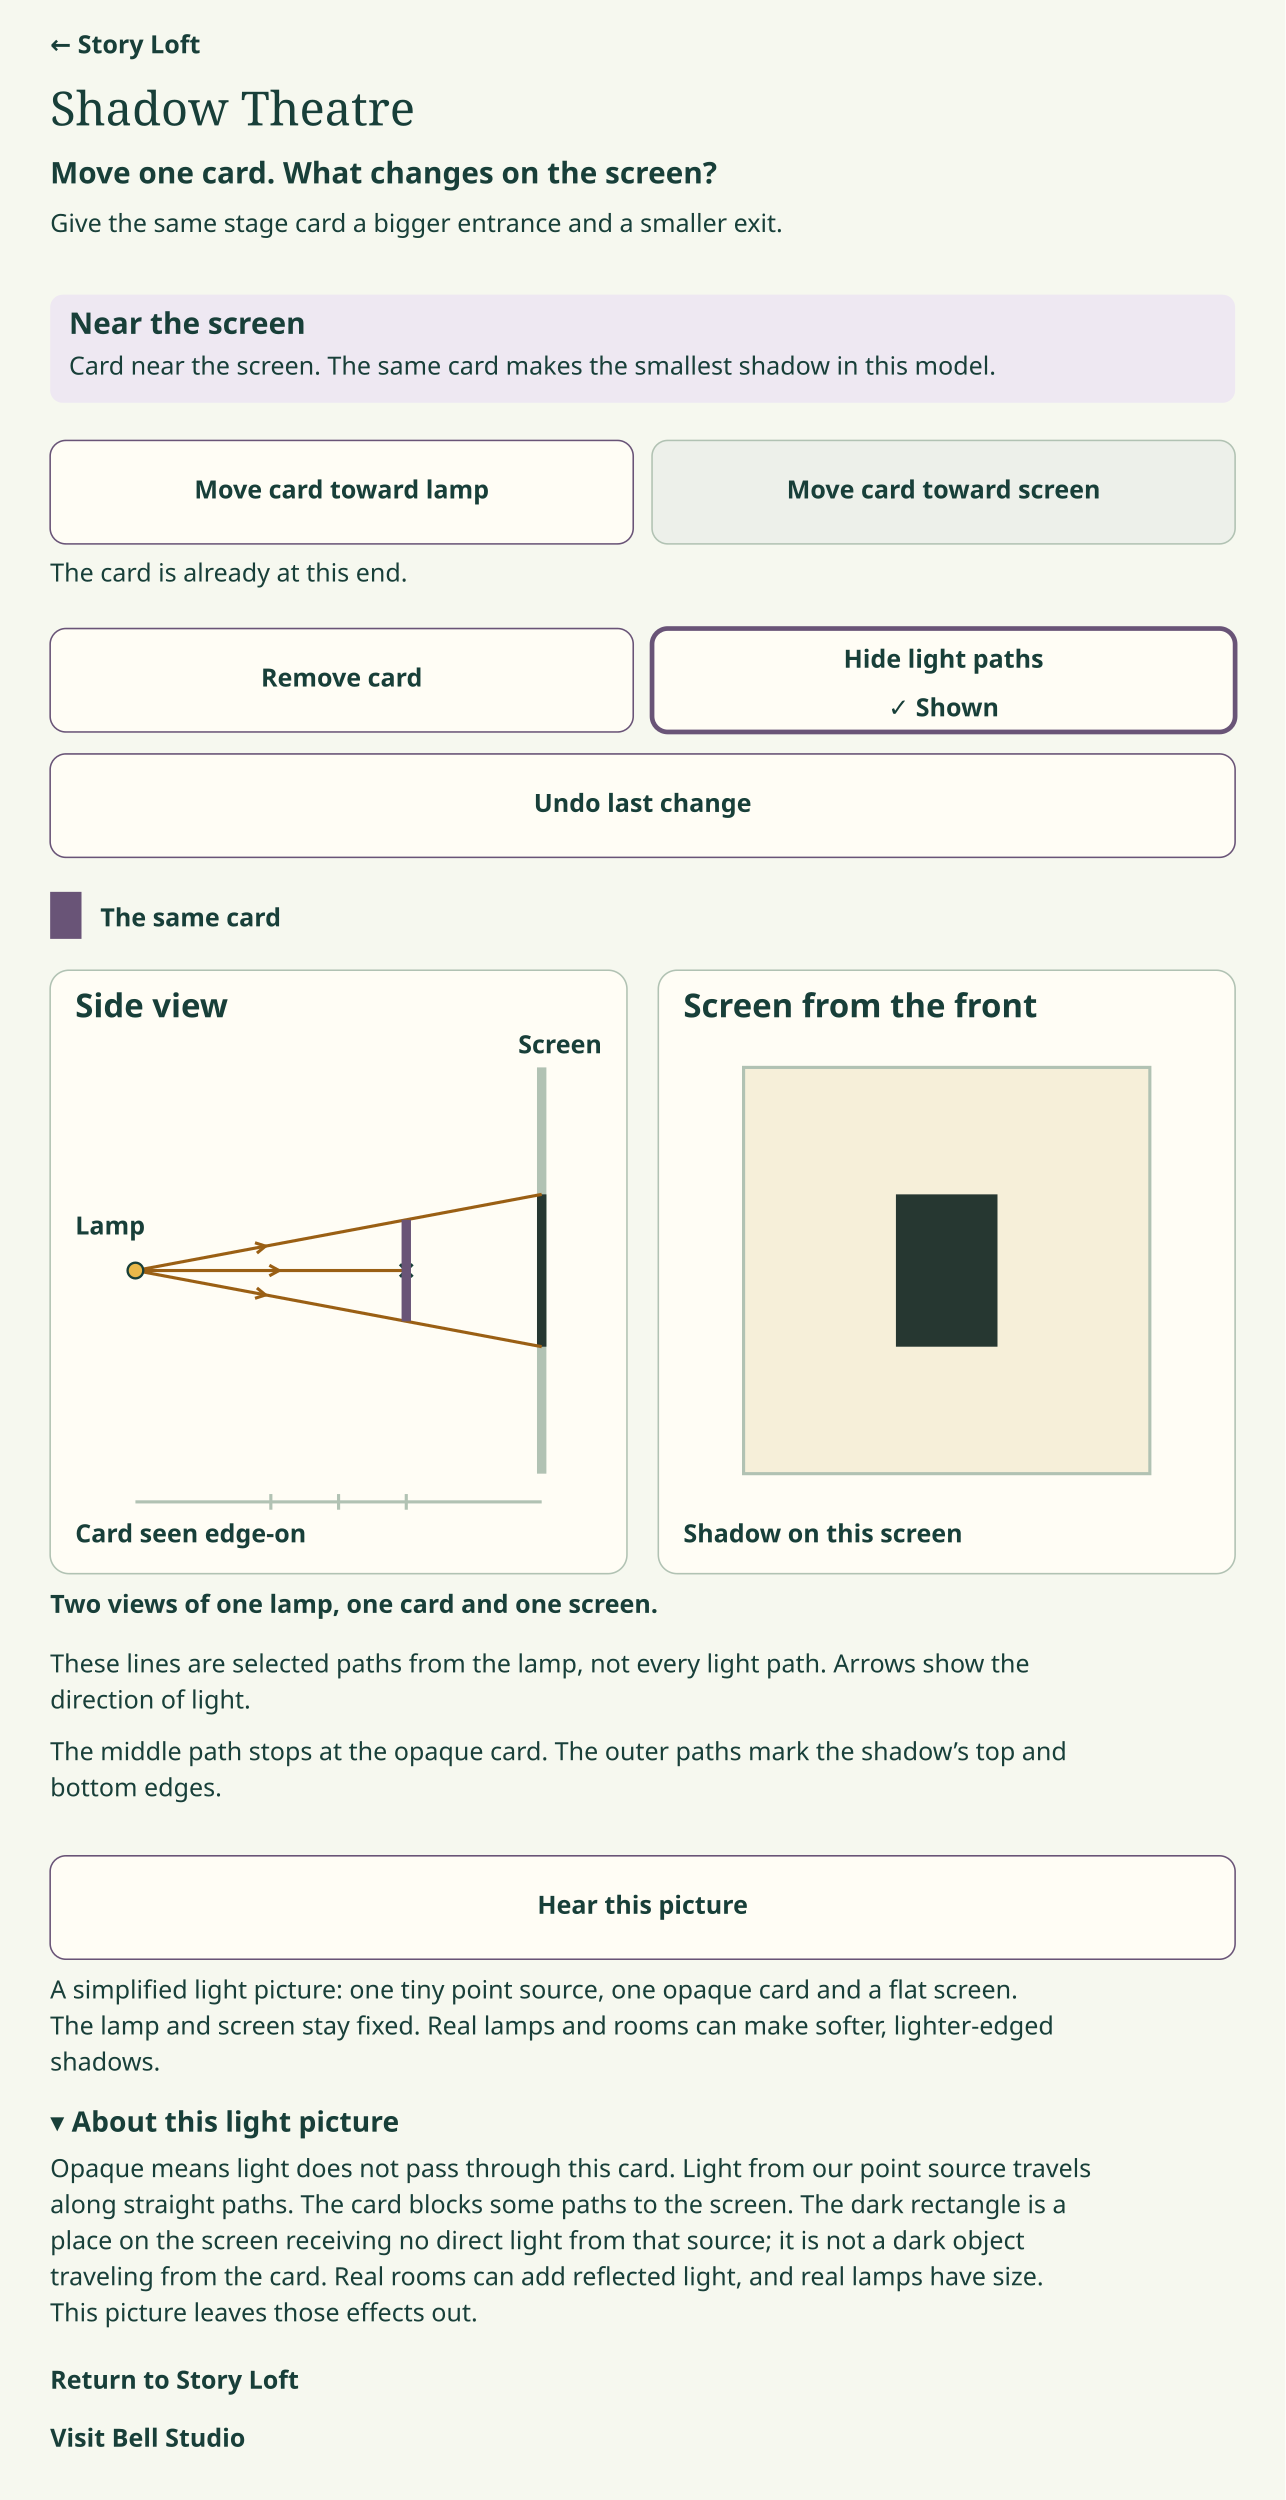
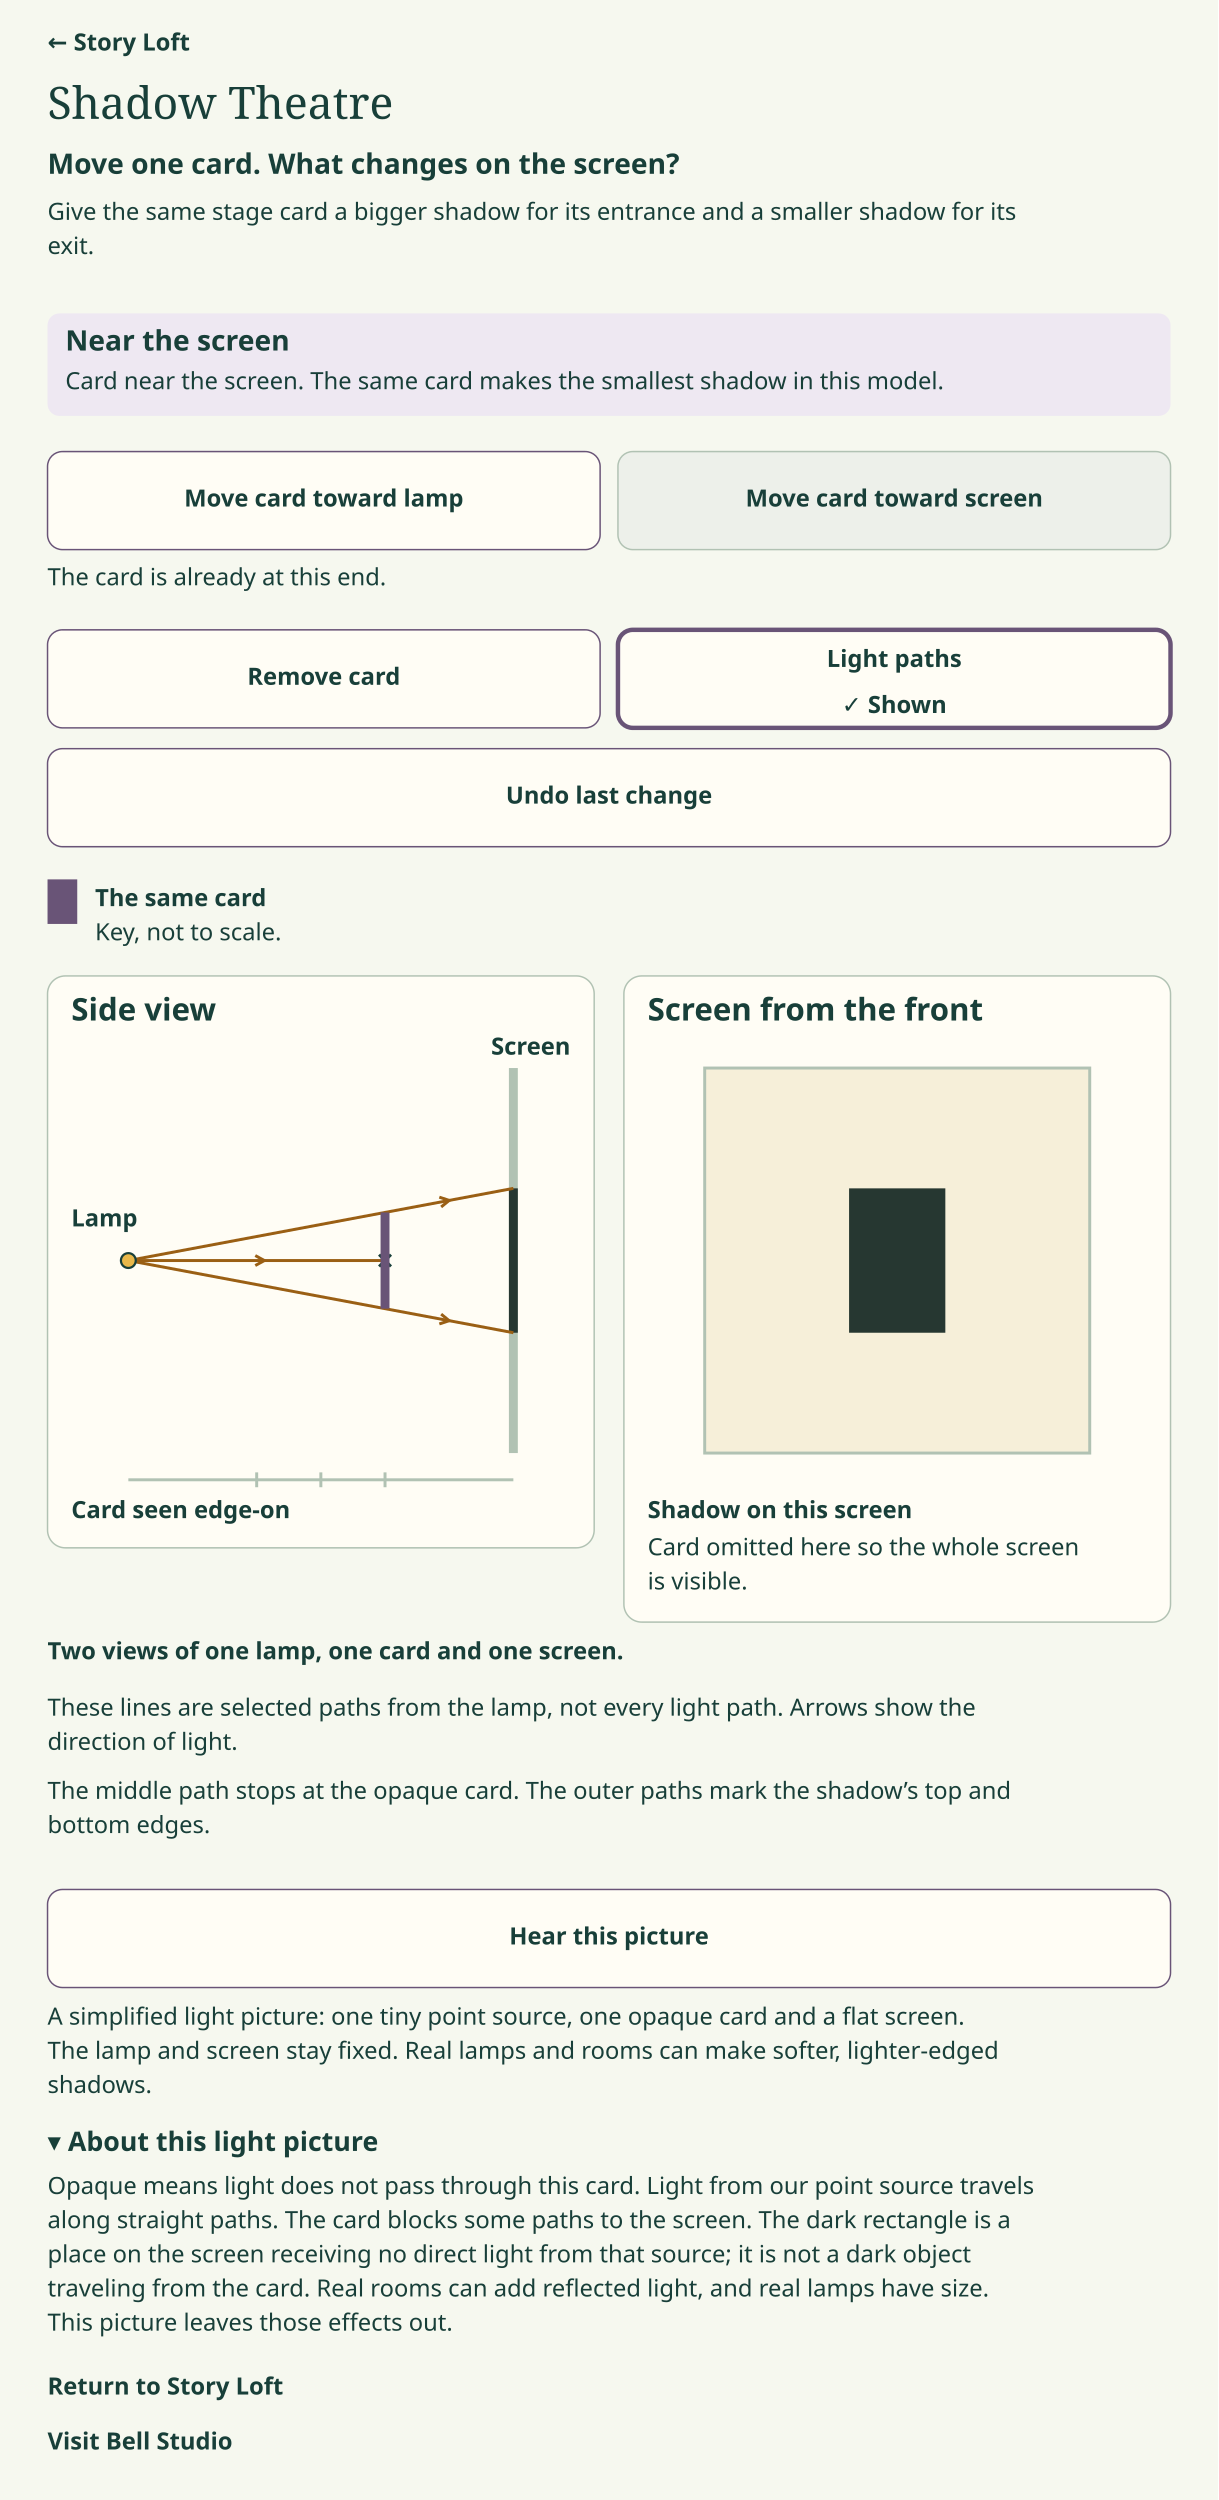
- <svg xmlns="http://www.w3.org/2000/svg" width="820" height="1595" viewBox="0 0 820 1595" role="img" aria-labelledby="title desc">
-   <rect width="820" height="1595" fill="#f6f8ef" />
+ <svg xmlns="http://www.w3.org/2000/svg" width="820" height="1683" viewBox="0 0 820 1683" role="img" aria-labelledby="title desc">
+   <rect width="820" height="1683" fill="#f6f8ef" />
  <g font-family="Trebuchet MS, Verdana, sans-serif" fill="#183f39">
    <text x="32" y="34" font-size="16" font-weight="700" text-anchor="start" fill="#183f39">← Story Loft</text>
    <text x="32" y="80" font-size="30" font-weight="400" text-anchor="start" fill="#183f39" font-family="Georgia, serif">Shadow Theatre</text>
    <text x="32" y="117" font-size="19" font-weight="700" text-anchor="start" fill="#183f39">Move one card. What changes on the screen?</text>
-     <text x="32" y="148" font-size="16" font-weight="400" text-anchor="start" fill="#183f39">Give the same stage card a bigger entrance and a smaller exit.</text>
-     <rect x="32" y="188" width="756" height="69" rx="8" fill="#eee8f2" />
-     <text x="44" y="213" font-size="19" font-weight="700" text-anchor="start" fill="#183f39">Near the screen</text>
-     <text x="44" y="239" font-size="16" font-weight="400" text-anchor="start" fill="#183f39">Card near the screen. The same card makes the smallest shadow in this model.</text>
-     <rect x="32" y="281" width="372.0" height="66" rx="10" fill="#fffdf5" stroke="#695477" stroke-width="1" />
-     <text x="218.0" y="318" font-size="16" font-weight="700" text-anchor="middle" fill="#183f39">Move card toward lamp</text>
-     <rect x="416.0" y="281" width="372.0" height="66" rx="10" fill="#edf0ea" stroke="#b1c2b3" stroke-width="1" />
-     <text x="602.0" y="318" font-size="16" font-weight="700" text-anchor="middle" fill="#183f39">Move card toward screen</text>
-     <text x="32" y="371" font-size="16" font-weight="400" text-anchor="start" fill="#183f39">The card is already at this end.</text>
-     <rect x="32" y="401" width="372.0" height="66" rx="10" fill="#fffdf5" stroke="#695477" stroke-width="1" />
-     <text x="218.0" y="438" font-size="16" font-weight="700" text-anchor="middle" fill="#183f39">Remove card</text>
-     <rect x="416.0" y="401" width="372.0" height="66" rx="10" fill="#fffdf5" stroke="#695477" stroke-width="3" />
-     <text x="602.0" y="426" font-size="16" font-weight="700" text-anchor="middle" fill="#183f39">Hide light paths</text>
-     <text x="602.0" y="457" font-size="16" font-weight="700" text-anchor="middle" fill="#183f39">✓ Shown</text>
-     <rect x="32" y="481" width="756" height="66" rx="10" fill="#fffdf5" stroke="#695477" stroke-width="1" />
-     <text x="410.0" y="518" font-size="16" font-weight="700" text-anchor="middle" fill="#183f39">Undo last change</text>
-     <rect x="32" y="569" width="20" height="30" rx="0" fill="#695477" />
-     <text x="64" y="591" font-size="16" font-weight="700" text-anchor="start" fill="#183f39">The same card</text>
-     <rect x="32" y="619" width="368.0" height="385" rx="12" fill="#fffdf5" stroke="#b1c2b3" stroke-width="1" />
-     <text x="48" y="649" font-size="21" font-weight="700" text-anchor="start" fill="#183f39">Side view</text>
-     <path d="M345.6 681L345.6 940.2" stroke="#b1c2b3" stroke-width="6" fill="none" />
-     <path d="M345.6 762.0L345.6 859.2" stroke="#263731" stroke-width="6" fill="none" />
-     <path d="M86.4 958.2L345.6 958.2" stroke="#b1c2b3" stroke-width="2" fill="none" />
-     <path d="M172.8 953.2L172.8 963.2" stroke="#b1c2b3" stroke-width="2" fill="none" />
-     <path d="M216.0 953.2L216.0 963.2" stroke="#b1c2b3" stroke-width="2" fill="none" />
-     <path d="M259.2 953.2L259.2 963.2" stroke="#b1c2b3" stroke-width="2" fill="none" />
-     <path d="M86.4 810.6L345.6 762.0" stroke="#9a5f14" stroke-width="2" fill="none" />
-     <path d="M163.925 799.479L169.344 795.048L162.688 792.882" stroke="#9a5f14" stroke-width="2" fill="none" />
-     <path d="M86.4 810.6L345.6 859.2" stroke="#9a5f14" stroke-width="2" fill="none" />
-     <path d="M162.688 828.318L169.344 826.152L163.925 821.721" stroke="#9a5f14" stroke-width="2" fill="none" />
-     <path d="M86.4 810.6L259.2 810.6" stroke="#9a5f14" stroke-width="2" fill="none" />
-     <path d="M171.841 813.956L177.984 810.6L171.841 807.244" stroke="#9a5f14" stroke-width="2" fill="none" />
-     <path d="M255.2 806.6L263.2 814.6" stroke="#183f39" stroke-width="2" fill="none" />
-     <path d="M255.2 814.6L263.2 806.6" stroke="#183f39" stroke-width="2" fill="none" />
-     <path d="M259.2 778.2L259.2 843.0" stroke="#695477" stroke-width="6" fill="none" />
-     <circle cx="86.4" cy="810.6" r="5" fill="#e9b84a" stroke="#183f39" stroke-width="1.5" />
-     <text x="48" y="787.6" font-size="16" font-weight="700" text-anchor="start" fill="#183f39">Lamp</text>
-     <text x="384.0" y="672" font-size="16" font-weight="700" text-anchor="end" fill="#183f39">Screen</text>
-     <text x="48" y="984" font-size="16" font-weight="700" text-anchor="start" fill="#183f39">Card seen edge-on</text>
-     <rect x="420.0" y="619" width="368.0" height="385" rx="12" fill="#fffdf5" stroke="#b1c2b3" stroke-width="1" />
-     <text x="436.0" y="649" font-size="21" font-weight="700" text-anchor="start" fill="#183f39">Screen from the front</text>
-     <rect x="474.4" y="681" width="259.2" height="259.2" rx="0" fill="#f6efd9" stroke="#b1c2b3" stroke-width="2" />
-     <rect x="571.6" y="762.0" width="64.8" height="97.2" rx="0" fill="#263731" />
-     <text x="436.0" y="984" font-size="16" font-weight="700" text-anchor="start" fill="#183f39">Shadow on this screen</text>
-     <text x="32" y="1029" font-size="16" font-weight="700" text-anchor="start" fill="#183f39">Two views of one lamp, one card and one screen.</text>
-     <text x="32" y="1067" font-size="16" font-weight="400" text-anchor="start" fill="#183f39">These lines are selected paths from the lamp, not every light path. Arrows show the</text>
-     <text x="32" y="1090" font-size="16" font-weight="400" text-anchor="start" fill="#183f39">direction of light.</text>
-     <text x="32" y="1123" font-size="16" font-weight="400" text-anchor="start" fill="#183f39">The middle path stops at the opaque card. The outer paths mark the shadow’s top and</text>
-     <text x="32" y="1146" font-size="16" font-weight="400" text-anchor="start" fill="#183f39">bottom edges.</text>
-     <rect x="32" y="1184" width="756" height="66" rx="10" fill="#fffdf5" stroke="#695477" stroke-width="1" />
-     <text x="410.0" y="1221" font-size="16" font-weight="700" text-anchor="middle" fill="#183f39">Hear this picture</text>
-     <text x="32" y="1275" font-size="16" font-weight="400" text-anchor="start" fill="#183f39">A simplified light picture: one tiny point source, one opaque card and a flat screen.</text>
-     <text x="32" y="1298" font-size="16" font-weight="400" text-anchor="start" fill="#183f39">The lamp and screen stay fixed. Real lamps and rooms can make softer, lighter-edged</text>
-     <text x="32" y="1321" font-size="16" font-weight="400" text-anchor="start" fill="#183f39">shadows.</text>
-     <text x="32" y="1360" font-size="18" font-weight="700" text-anchor="start" fill="#183f39">▾ About this light picture</text>
-     <text x="32" y="1389" font-size="16" font-weight="400" text-anchor="start" fill="#183f39">Opaque means light does not pass through this card. Light from our point source travels</text>
-     <text x="32" y="1412" font-size="16" font-weight="400" text-anchor="start" fill="#183f39">along straight paths. The card blocks some paths to the screen. The dark rectangle is a</text>
-     <text x="32" y="1435" font-size="16" font-weight="400" text-anchor="start" fill="#183f39">place on the screen receiving no direct light from that source; it is not a dark object</text>
-     <text x="32" y="1458" font-size="16" font-weight="400" text-anchor="start" fill="#183f39">traveling from the card. Real rooms can add reflected light, and real lamps have size.</text>
-     <text x="32" y="1481" font-size="16" font-weight="400" text-anchor="start" fill="#183f39">This picture leaves those effects out.</text>
-     <text x="32" y="1524" font-size="16" font-weight="700" text-anchor="start" fill="#183f39">Return to Story Loft</text>
-     <text x="32" y="1561" font-size="16" font-weight="700" text-anchor="start" fill="#183f39">Visit Bell Studio</text>
+     <text x="32" y="148" font-size="16" font-weight="400" text-anchor="start" fill="#183f39">Give the same stage card a bigger shadow for its entrance and a smaller shadow for its</text>
+     <text x="32" y="171" font-size="16" font-weight="400" text-anchor="start" fill="#183f39">exit.</text>
+     <rect x="32" y="211" width="756" height="69" rx="8" fill="#eee8f2" />
+     <text x="44" y="236" font-size="19" font-weight="700" text-anchor="start" fill="#183f39">Near the screen</text>
+     <text x="44" y="262" font-size="16" font-weight="400" text-anchor="start" fill="#183f39">Card near the screen. The same card makes the smallest shadow in this model.</text>
+     <rect x="32" y="304" width="372.0" height="66" rx="10" fill="#fffdf5" stroke="#695477" stroke-width="1" />
+     <text x="218.0" y="341" font-size="16" font-weight="700" text-anchor="middle" fill="#183f39">Move card toward lamp</text>
+     <rect x="416.0" y="304" width="372.0" height="66" rx="10" fill="#edf0ea" stroke="#b1c2b3" stroke-width="1" />
+     <text x="602.0" y="341" font-size="16" font-weight="700" text-anchor="middle" fill="#183f39">Move card toward screen</text>
+     <text x="32" y="394" font-size="16" font-weight="400" text-anchor="start" fill="#183f39">The card is already at this end.</text>
+     <rect x="32" y="424" width="372.0" height="66" rx="10" fill="#fffdf5" stroke="#695477" stroke-width="1" />
+     <text x="218.0" y="461" font-size="16" font-weight="700" text-anchor="middle" fill="#183f39">Remove card</text>
+     <rect x="416.0" y="424" width="372.0" height="66" rx="10" fill="#fffdf5" stroke="#695477" stroke-width="3" />
+     <text x="602.0" y="449" font-size="16" font-weight="700" text-anchor="middle" fill="#183f39">Light paths</text>
+     <text x="602.0" y="480" font-size="16" font-weight="700" text-anchor="middle" fill="#183f39">✓ Shown</text>
+     <rect x="32" y="504" width="756" height="66" rx="10" fill="#fffdf5" stroke="#695477" stroke-width="1" />
+     <text x="410.0" y="541" font-size="16" font-weight="700" text-anchor="middle" fill="#183f39">Undo last change</text>
+     <rect x="32" y="592" width="20" height="30" rx="0" fill="#695477" />
+     <text x="64" y="610" font-size="16" font-weight="700" text-anchor="start" fill="#183f39">The same card</text>
+     <text x="64" y="633" font-size="16" font-weight="400" text-anchor="start" fill="#183f39">Key, not to scale.</text>
+     <rect x="32" y="657" width="368.0" height="385" rx="12" fill="#fffdf5" stroke="#b1c2b3" stroke-width="1" />
+     <text x="48" y="687" font-size="21" font-weight="700" text-anchor="start" fill="#183f39">Side view</text>
+     <path d="M345.6 719L345.6 978.2" stroke="#b1c2b3" stroke-width="6" fill="none" />
+     <path d="M345.6 800.0L345.6 897.2" stroke="#263731" stroke-width="6" fill="none" />
+     <path d="M86.4 996.2L345.6 996.2" stroke="#b1c2b3" stroke-width="2" fill="none" />
+     <path d="M172.8 991.2L172.8 1001.2" stroke="#b1c2b3" stroke-width="2" fill="none" />
+     <path d="M216.0 991.2L216.0 1001.2" stroke="#b1c2b3" stroke-width="2" fill="none" />
+     <path d="M259.2 991.2L259.2 1001.2" stroke="#b1c2b3" stroke-width="2" fill="none" />
+     <path d="M86.4 848.6L345.6 800.0" stroke="#9a5f14" stroke-width="2" fill="none" />
+     <path d="M296.981 812.531L302.4 808.1L295.744 805.934" stroke="#9a5f14" stroke-width="2" fill="none" />
+     <path d="M86.4 848.6L345.6 897.2" stroke="#9a5f14" stroke-width="2" fill="none" />
+     <path d="M295.744 891.266L302.4 889.1L296.981 884.669" stroke="#9a5f14" stroke-width="2" fill="none" />
+     <path d="M86.4 848.6L259.2 848.6" stroke="#9a5f14" stroke-width="2" fill="none" />
+     <path d="M171.841 851.956L177.984 848.6L171.841 845.244" stroke="#9a5f14" stroke-width="2" fill="none" />
+     <path d="M255.2 844.6L263.2 852.6" stroke="#183f39" stroke-width="2" fill="none" />
+     <path d="M255.2 852.6L263.2 844.6" stroke="#183f39" stroke-width="2" fill="none" />
+     <path d="M259.2 816.2L259.2 881.0" stroke="#695477" stroke-width="6" fill="none" />
+     <circle cx="86.4" cy="848.6" r="5" fill="#e9b84a" stroke="#183f39" stroke-width="1.5" />
+     <text x="48" y="825.6" font-size="16" font-weight="700" text-anchor="start" fill="#183f39">Lamp</text>
+     <text x="384.0" y="710" font-size="16" font-weight="700" text-anchor="end" fill="#183f39">Screen</text>
+     <text x="48" y="1022" font-size="16" font-weight="700" text-anchor="start" fill="#183f39">Card seen edge-on</text>
+     <rect x="420.0" y="657" width="368.0" height="435" rx="12" fill="#fffdf5" stroke="#b1c2b3" stroke-width="1" />
+     <text x="436.0" y="687" font-size="21" font-weight="700" text-anchor="start" fill="#183f39">Screen from the front</text>
+     <rect x="474.4" y="719" width="259.2" height="259.2" rx="0" fill="#f6efd9" stroke="#b1c2b3" stroke-width="2" />
+     <rect x="571.6" y="800.0" width="64.8" height="97.2" rx="0" fill="#263731" />
+     <text x="436.0" y="1022" font-size="16" font-weight="700" text-anchor="start" fill="#183f39">Shadow on this screen</text>
+     <text x="436.0" y="1047" font-size="16" font-weight="400" text-anchor="start" fill="#183f39">Card omitted here so the whole screen</text>
+     <text x="436.0" y="1070" font-size="16" font-weight="400" text-anchor="start" fill="#183f39">is visible.</text>
+     <text x="32" y="1117" font-size="16" font-weight="700" text-anchor="start" fill="#183f39">Two views of one lamp, one card and one screen.</text>
+     <text x="32" y="1155" font-size="16" font-weight="400" text-anchor="start" fill="#183f39">These lines are selected paths from the lamp, not every light path. Arrows show the</text>
+     <text x="32" y="1178" font-size="16" font-weight="400" text-anchor="start" fill="#183f39">direction of light.</text>
+     <text x="32" y="1211" font-size="16" font-weight="400" text-anchor="start" fill="#183f39">The middle path stops at the opaque card. The outer paths mark the shadow’s top and</text>
+     <text x="32" y="1234" font-size="16" font-weight="400" text-anchor="start" fill="#183f39">bottom edges.</text>
+     <rect x="32" y="1272" width="756" height="66" rx="10" fill="#fffdf5" stroke="#695477" stroke-width="1" />
+     <text x="410.0" y="1309" font-size="16" font-weight="700" text-anchor="middle" fill="#183f39">Hear this picture</text>
+     <text x="32" y="1363" font-size="16" font-weight="400" text-anchor="start" fill="#183f39">A simplified light picture: one tiny point source, one opaque card and a flat screen.</text>
+     <text x="32" y="1386" font-size="16" font-weight="400" text-anchor="start" fill="#183f39">The lamp and screen stay fixed. Real lamps and rooms can make softer, lighter-edged</text>
+     <text x="32" y="1409" font-size="16" font-weight="400" text-anchor="start" fill="#183f39">shadows.</text>
+     <text x="32" y="1448" font-size="18" font-weight="700" text-anchor="start" fill="#183f39">▾ About this light picture</text>
+     <text x="32" y="1477" font-size="16" font-weight="400" text-anchor="start" fill="#183f39">Opaque means light does not pass through this card. Light from our point source travels</text>
+     <text x="32" y="1500" font-size="16" font-weight="400" text-anchor="start" fill="#183f39">along straight paths. The card blocks some paths to the screen. The dark rectangle is a</text>
+     <text x="32" y="1523" font-size="16" font-weight="400" text-anchor="start" fill="#183f39">place on the screen receiving no direct light from that source; it is not a dark object</text>
+     <text x="32" y="1546" font-size="16" font-weight="400" text-anchor="start" fill="#183f39">traveling from the card. Real rooms can add reflected light, and real lamps have size.</text>
+     <text x="32" y="1569" font-size="16" font-weight="400" text-anchor="start" fill="#183f39">This picture leaves those effects out.</text>
+     <text x="32" y="1612" font-size="16" font-weight="700" text-anchor="start" fill="#183f39">Return to Story Loft</text>
+     <text x="32" y="1649" font-size="16" font-weight="700" text-anchor="start" fill="#183f39">Visit Bell Studio</text>
  </g>
</svg>
